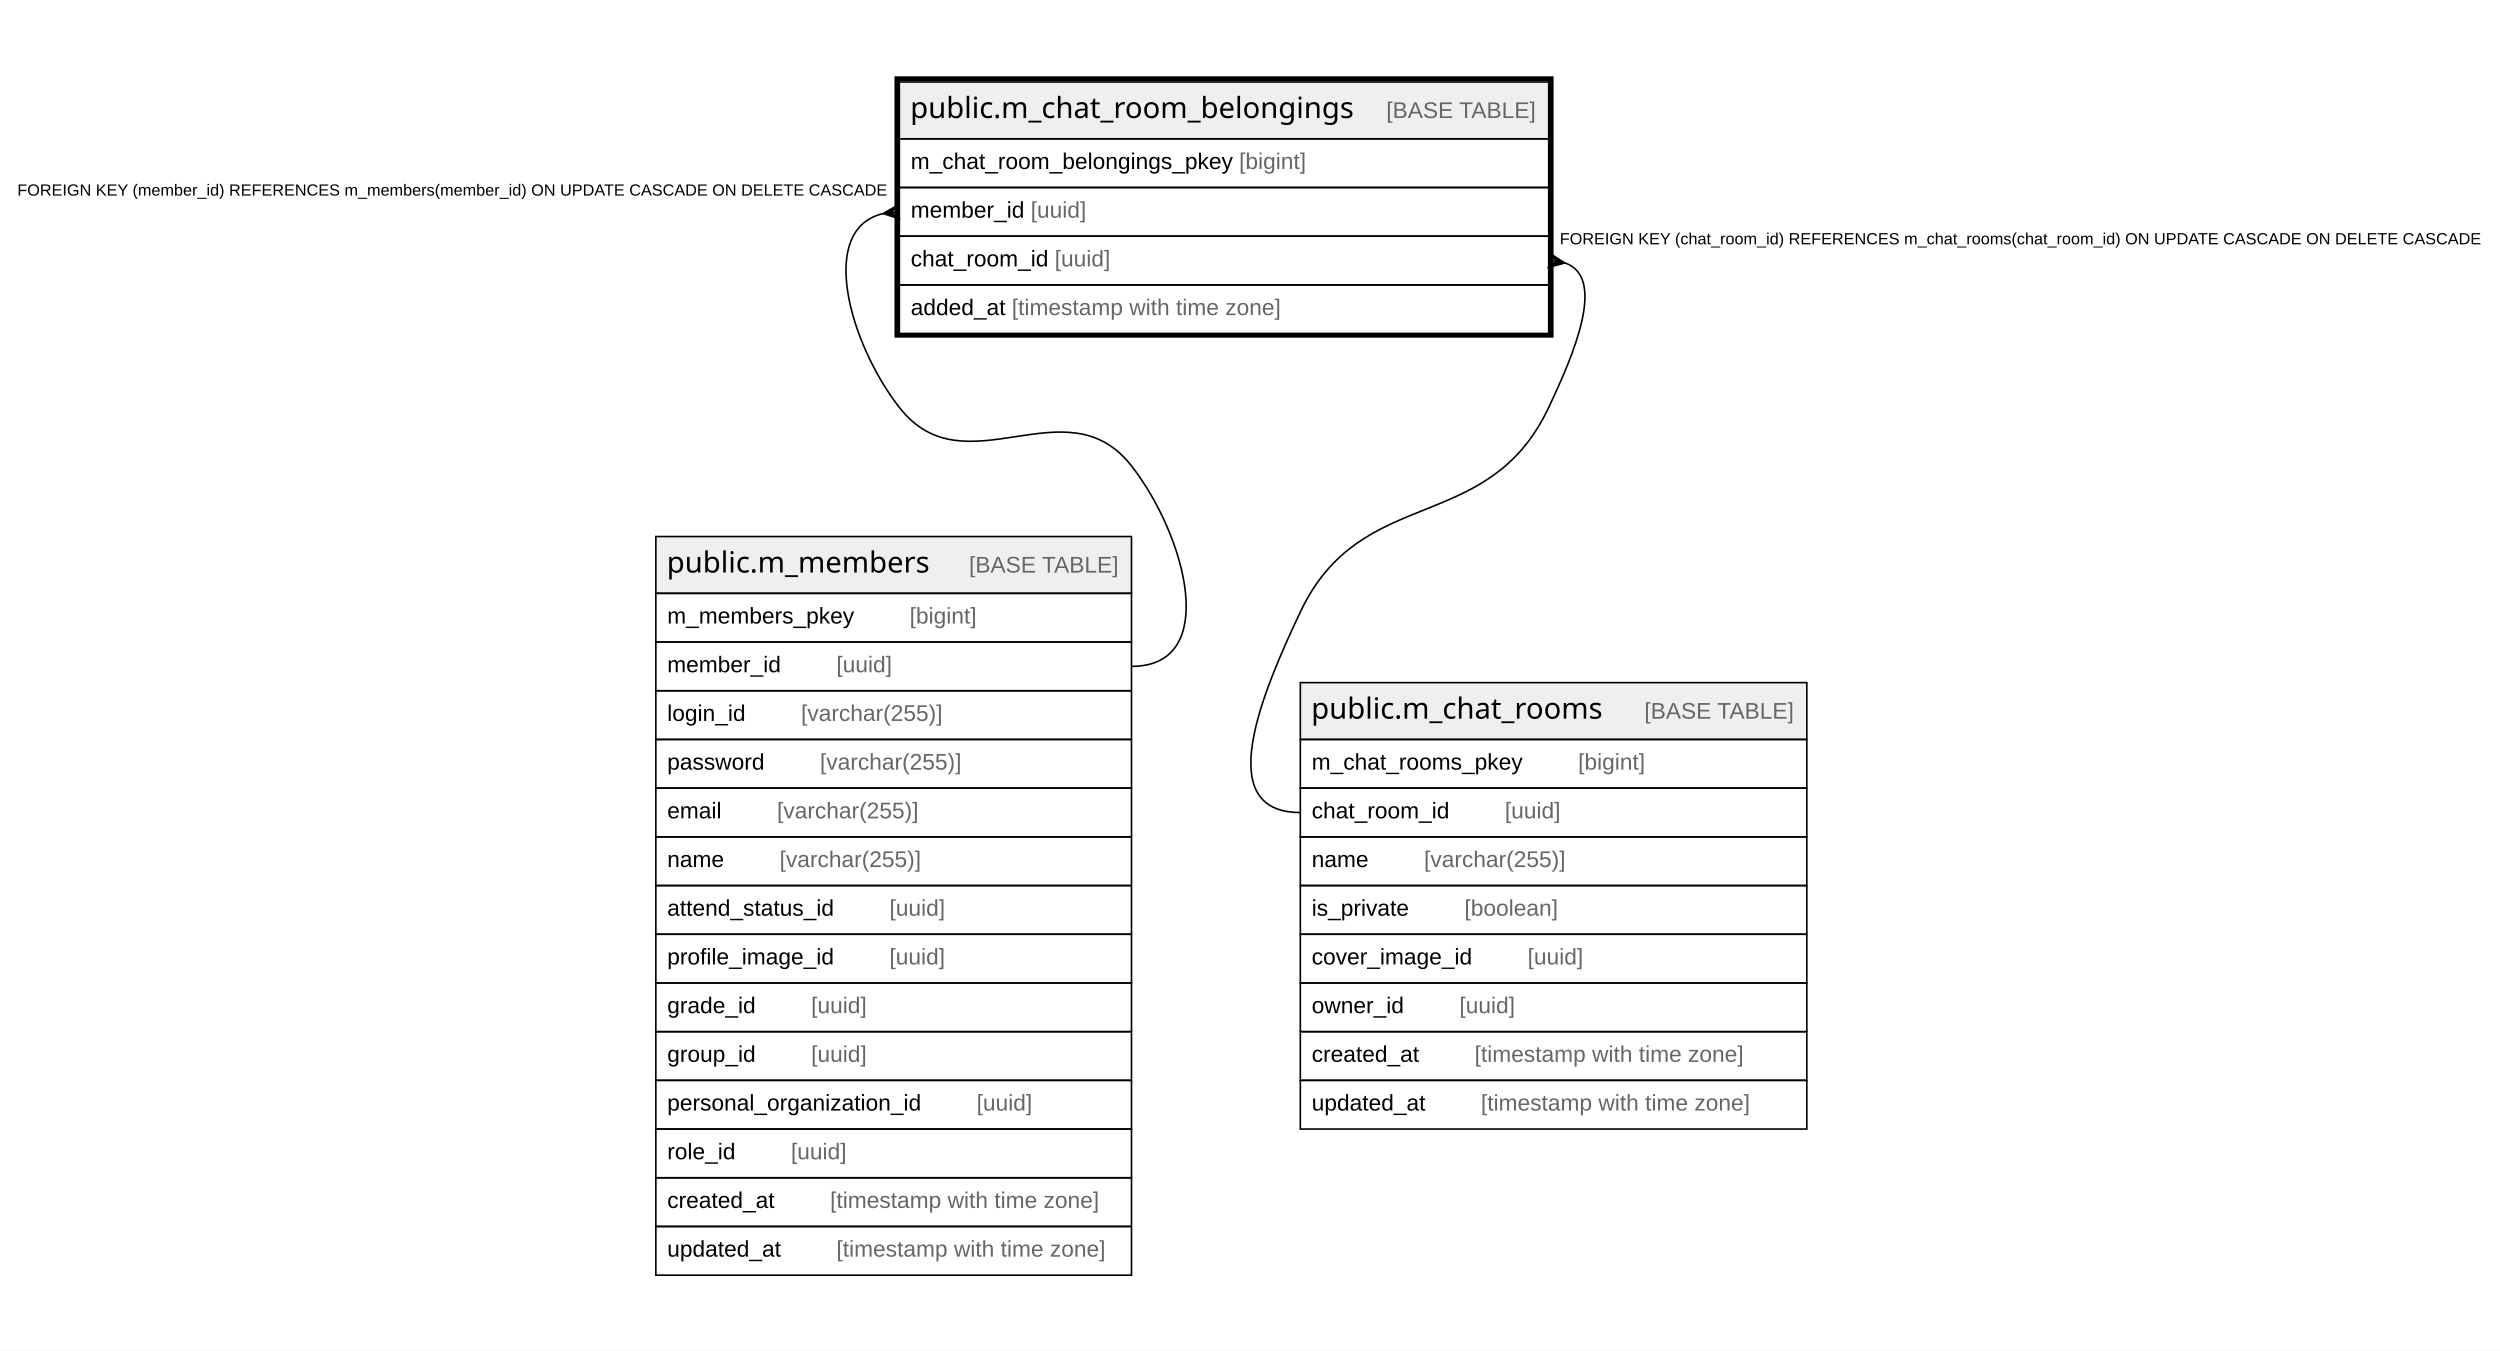
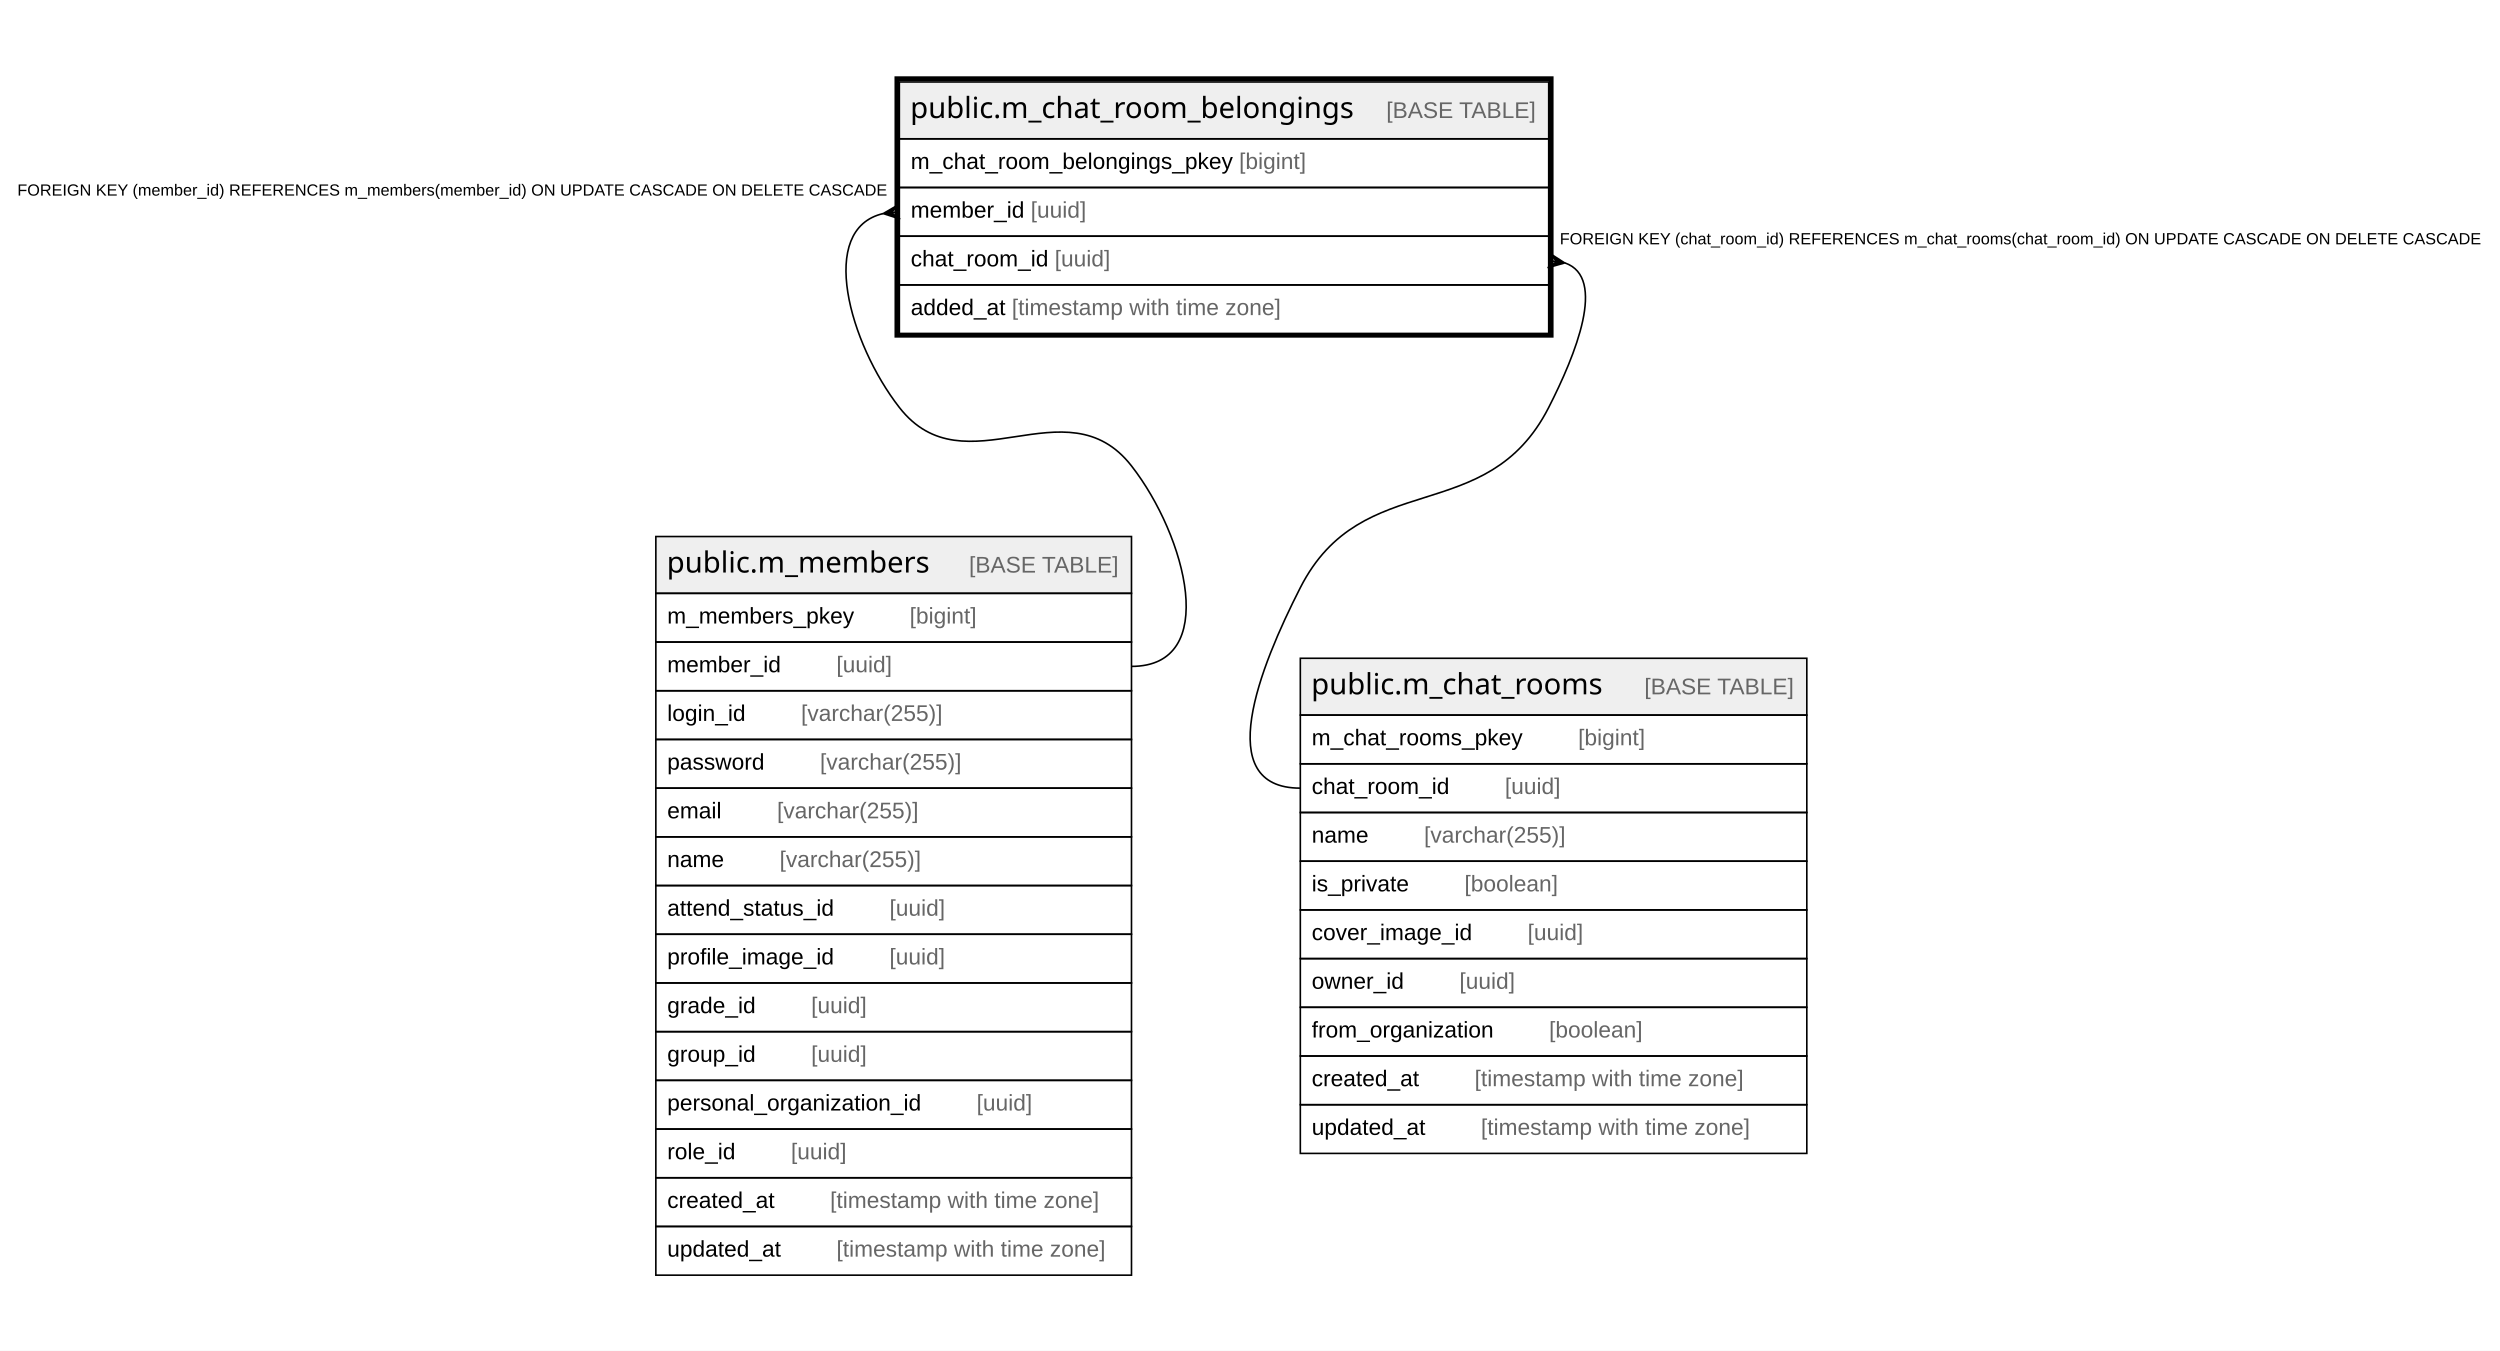
<svg xmlns="http://www.w3.org/2000/svg" width="1540pt" height="832pt" viewBox="0.00 0.00 1540.00 832.00">
  <g id="graph0" class="graph" transform="scale(1 1) rotate(0) translate(4 828)">
    <polygon fill="#ffffff" stroke="transparent" points="-4,4 -4,-828 1536,-828 1536,4 -4,4" />
    <g id="node1" class="node">
      <polygon fill="#efefef" stroke="transparent" points="550,-742.5 550,-777.5 950,-777.5 950,-742.5 550,-742.5" />
      <polygon fill="none" stroke="#000000" points="550,-742.5 550,-777.5 950,-777.5 950,-742.5 550,-742.5" />
      <text text-anchor="start" x="556.684" y="-755.3" font-family="Arial Bold" font-size="18.00" fill="#000000">public.m_chat_room_belongings</text>
      <text text-anchor="start" x="815.748" y="-755.3" font-family="Arial" font-size="14.00" fill="#000000">    </text>
      <text text-anchor="start" x="849.952" y="-755.3" font-family="Arial" font-size="14.00" fill="#666666">[BASE TABLE]</text>
      <polygon fill="none" stroke="#000000" points="550,-712.5 550,-742.5 950,-742.5 950,-712.5 550,-712.5" />
      <text text-anchor="start" x="557" y="-723.9" font-family="Arial" font-size="14.00" fill="#000000">m_chat_room_belongings_pkey </text>
      <text text-anchor="start" x="759.28" y="-723.9" font-family="Arial" font-size="14.00" fill="#666666">[bigint]</text>
      <polygon fill="none" stroke="#000000" points="550,-682.5 550,-712.5 950,-712.5 950,-682.5 550,-682.5" />
      <text text-anchor="start" x="557" y="-693.9" font-family="Arial" font-size="14.00" fill="#000000">member_id </text>
      <text text-anchor="start" x="630.892" y="-693.9" font-family="Arial" font-size="14.00" fill="#666666">[uuid]</text>
      <polygon fill="none" stroke="#000000" points="550,-652.5 550,-682.5 950,-682.5 950,-652.5 550,-652.5" />
      <text text-anchor="start" x="557" y="-663.9" font-family="Arial" font-size="14.00" fill="#000000">chat_room_id </text>
      <text text-anchor="start" x="645.687" y="-663.9" font-family="Arial" font-size="14.00" fill="#666666">[uuid]</text>
      <polygon fill="none" stroke="#000000" points="550,-622.5 550,-652.5 950,-652.5 950,-622.5 550,-622.5" />
      <text text-anchor="start" x="557" y="-633.9" font-family="Arial" font-size="14.00" fill="#000000">added_at </text>
      <text text-anchor="start" x="619.259" y="-633.9" font-family="Arial" font-size="14.00" fill="#666666">[timestamp with time zone]</text>
      <polygon fill="none" stroke="#000000" stroke-width="3" points="548.5,-621.5 548.5,-779.5 951.5,-779.5 951.5,-621.5 548.5,-621.5" />
    </g>
    <g id="node2" class="node">
      <polygon fill="#efefef" stroke="transparent" points="400,-462.5 400,-497.5 693,-497.5 693,-462.5 400,-462.5" />
      <polygon fill="none" stroke="#000000" points="400,-462.5 400,-497.5 693,-497.5 693,-462.5 400,-462.5" />
      <text text-anchor="start" x="406.715" y="-475.3" font-family="Arial Bold" font-size="18.00" fill="#000000">public.m_members</text>
      <text text-anchor="start" x="558.717" y="-475.3" font-family="Arial" font-size="14.00" fill="#000000">    </text>
      <text text-anchor="start" x="592.922" y="-475.3" font-family="Arial" font-size="14.00" fill="#666666">[BASE TABLE]</text>
      <polygon fill="none" stroke="#000000" points="400,-432.5 400,-462.5 693,-462.5 693,-432.5 400,-432.5" />
      <text text-anchor="start" x="407" y="-443.9" font-family="Arial" font-size="14.00" fill="#000000">m_members_pkey    </text>
      <text text-anchor="start" x="556.325" y="-443.9" font-family="Arial" font-size="14.00" fill="#666666">[bigint]</text>
      <polygon fill="none" stroke="#000000" points="400,-402.5 400,-432.5 693,-432.5 693,-402.5 400,-402.5" />
      <text text-anchor="start" x="407" y="-413.9" font-family="Arial" font-size="14.00" fill="#000000">member_id    </text>
      <text text-anchor="start" x="511.206" y="-413.9" font-family="Arial" font-size="14.00" fill="#666666">[uuid]</text>
      <polygon fill="none" stroke="#000000" points="400,-372.5 400,-402.5 693,-402.5 693,-372.5 400,-372.5" />
      <text text-anchor="start" x="407" y="-383.9" font-family="Arial" font-size="14.00" fill="#000000">login_id    </text>
      <text text-anchor="start" x="489.438" y="-383.9" font-family="Arial" font-size="14.00" fill="#666666">[varchar(255)]</text>
      <polygon fill="none" stroke="#000000" points="400,-342.5 400,-372.5 693,-372.5 693,-342.5 400,-342.5" />
      <text text-anchor="start" x="407" y="-353.9" font-family="Arial" font-size="14.00" fill="#000000">password    </text>
      <text text-anchor="start" x="501.102" y="-353.9" font-family="Arial" font-size="14.00" fill="#666666">[varchar(255)]</text>
      <polygon fill="none" stroke="#000000" points="400,-312.5 400,-342.5 693,-342.5 693,-312.5 400,-312.5" />
      <text text-anchor="start" x="407" y="-323.9" font-family="Arial" font-size="14.00" fill="#000000">email    </text>
      <text text-anchor="start" x="474.644" y="-323.9" font-family="Arial" font-size="14.00" fill="#666666">[varchar(255)]</text>
      <polygon fill="none" stroke="#000000" points="400,-282.5 400,-312.5 693,-312.5 693,-282.5 400,-282.5" />
      <text text-anchor="start" x="407" y="-293.9" font-family="Arial" font-size="14.00" fill="#000000">name    </text>
      <text text-anchor="start" x="476.213" y="-293.9" font-family="Arial" font-size="14.00" fill="#666666">[varchar(255)]</text>
      <polygon fill="none" stroke="#000000" points="400,-252.5 400,-282.5 693,-282.5 693,-252.5 400,-252.5" />
      <text text-anchor="start" x="407" y="-263.9" font-family="Arial" font-size="14.00" fill="#000000">attend_status_id    </text>
      <text text-anchor="start" x="543.917" y="-263.9" font-family="Arial" font-size="14.00" fill="#666666">[uuid]</text>
      <polygon fill="none" stroke="#000000" points="400,-222.5 400,-252.5 693,-252.5 693,-222.5 400,-222.5" />
      <text text-anchor="start" x="407" y="-233.9" font-family="Arial" font-size="14.00" fill="#000000">profile_image_id    </text>
      <text text-anchor="start" x="543.886" y="-233.9" font-family="Arial" font-size="14.00" fill="#666666">[uuid]</text>
      <polygon fill="none" stroke="#000000" points="400,-192.5 400,-222.5 693,-222.5 693,-192.5 400,-192.5" />
      <text text-anchor="start" x="407" y="-203.9" font-family="Arial" font-size="14.00" fill="#000000">grade_id    </text>
      <text text-anchor="start" x="495.668" y="-203.9" font-family="Arial" font-size="14.00" fill="#666666">[uuid]</text>
      <polygon fill="none" stroke="#000000" points="400,-162.5 400,-192.5 693,-192.5 693,-162.5 400,-162.5" />
      <text text-anchor="start" x="407" y="-173.9" font-family="Arial" font-size="14.00" fill="#000000">group_id    </text>
      <text text-anchor="start" x="495.668" y="-173.9" font-family="Arial" font-size="14.00" fill="#666666">[uuid]</text>
      <polygon fill="none" stroke="#000000" points="400,-132.5 400,-162.5 693,-162.5 693,-132.5 400,-132.5" />
      <text text-anchor="start" x="407" y="-143.9" font-family="Arial" font-size="14.00" fill="#000000">personal_organization_id    </text>
      <text text-anchor="start" x="597.582" y="-143.9" font-family="Arial" font-size="14.00" fill="#666666">[uuid]</text>
      <polygon fill="none" stroke="#000000" points="400,-102.5 400,-132.5 693,-132.5 693,-102.5 400,-102.5" />
      <text text-anchor="start" x="407" y="-113.9" font-family="Arial" font-size="14.00" fill="#000000">role_id    </text>
      <text text-anchor="start" x="483.209" y="-113.9" font-family="Arial" font-size="14.00" fill="#666666">[uuid]</text>
      <polygon fill="none" stroke="#000000" points="400,-72.5 400,-102.5 693,-102.5 693,-72.5 400,-72.5" />
      <text text-anchor="start" x="407" y="-83.9" font-family="Arial" font-size="14.00" fill="#000000">created_at    </text>
      <text text-anchor="start" x="507.342" y="-83.9" font-family="Arial" font-size="14.00" fill="#666666">[timestamp with time zone]</text>
      <polygon fill="none" stroke="#000000" points="400,-42.5 400,-72.5 693,-72.5 693,-42.5 400,-42.5" />
      <text text-anchor="start" x="407" y="-53.9" font-family="Arial" font-size="14.00" fill="#000000">updated_at    </text>
      <text text-anchor="start" x="511.247" y="-53.9" font-family="Arial" font-size="14.00" fill="#666666">[timestamp with time zone]</text>
    </g>
    <g id="edge1" class="edge">
      <path fill="none" stroke="#000000" d="M540.037,-696.439C499.323,-686.969 519.327,-616.352 550,-577 590.291,-525.309 652.709,-592.691 693,-541 726.744,-497.709 747.889,-417.5 693,-417.5" />
      <polygon fill="#000000" stroke="#000000" points="540.056,-696.441 549.524,-701.975 545.028,-696.971 550,-697.5 550,-697.5 550,-697.5 545.028,-696.971 550.476,-693.025 540.056,-696.441 540.056,-696.441" />
      <text text-anchor="start" x="6.67" y="-707.5" font-family="Arial" font-size="10.00" fill="#000000">FOREIGN KEY (member_id) REFERENCES m_members(member_id) ON UPDATE CASCADE ON DELETE CASCADE</text>
    </g>
    <g id="node3" class="node">
-       <polygon fill="#efefef" stroke="transparent" points="797,-372.5 797,-407.5 1109,-407.5 1109,-372.5 797,-372.5" />
-       <polygon fill="none" stroke="#000000" points="797,-372.5 797,-407.5 1109,-407.5 1109,-372.5 797,-372.5" />
-       <text text-anchor="start" x="803.703" y="-385.3" font-family="Arial Bold" font-size="18.00" fill="#000000">public.m_chat_rooms</text>
-       <text text-anchor="start" x="974.729" y="-385.3" font-family="Arial" font-size="14.00" fill="#000000">    </text>
-       <text text-anchor="start" x="1008.933" y="-385.3" font-family="Arial" font-size="14.00" fill="#666666">[BASE TABLE]</text>
-       <polygon fill="none" stroke="#000000" points="797,-342.5 797,-372.5 1109,-372.5 1109,-342.5 797,-342.5" />
-       <text text-anchor="start" x="804" y="-353.9" font-family="Arial" font-size="14.00" fill="#000000">m_chat_rooms_pkey    </text>
-       <text text-anchor="start" x="968.121" y="-353.9" font-family="Arial" font-size="14.00" fill="#666666">[bigint]</text>
-       <polygon fill="none" stroke="#000000" points="797,-312.5 797,-342.5 1109,-342.5 1109,-312.5 797,-312.5" />
-       <text text-anchor="start" x="804" y="-323.9" font-family="Arial" font-size="14.00" fill="#000000">chat_room_id    </text>
-       <text text-anchor="start" x="923.001" y="-323.9" font-family="Arial" font-size="14.00" fill="#666666">[uuid]</text>
-       <polygon fill="none" stroke="#000000" points="797,-282.5 797,-312.5 1109,-312.5 1109,-282.5 797,-282.5" />
-       <text text-anchor="start" x="804" y="-293.9" font-family="Arial" font-size="14.00" fill="#000000">name    </text>
-       <text text-anchor="start" x="873.213" y="-293.9" font-family="Arial" font-size="14.00" fill="#666666">[varchar(255)]</text>
-       <polygon fill="none" stroke="#000000" points="797,-252.5 797,-282.5 1109,-282.5 1109,-252.5 797,-252.5" />
-       <text text-anchor="start" x="804" y="-263.9" font-family="Arial" font-size="14.00" fill="#000000">is_private    </text>
-       <text text-anchor="start" x="898.1" y="-263.9" font-family="Arial" font-size="14.00" fill="#666666">[boolean]</text>
-       <polygon fill="none" stroke="#000000" points="797,-222.5 797,-252.5 1109,-252.5 1109,-222.5 797,-222.5" />
-       <text text-anchor="start" x="804" y="-233.9" font-family="Arial" font-size="14.00" fill="#000000">cover_image_id    </text>
-       <text text-anchor="start" x="937" y="-233.9" font-family="Arial" font-size="14.00" fill="#666666">[uuid]</text>
-       <polygon fill="none" stroke="#000000" points="797,-192.5 797,-222.5 1109,-222.5 1109,-192.5 797,-192.5" />
-       <text text-anchor="start" x="804" y="-203.9" font-family="Arial" font-size="14.00" fill="#000000">owner_id    </text>
-       <text text-anchor="start" x="894.992" y="-203.9" font-family="Arial" font-size="14.00" fill="#666666">[uuid]</text>
-       <polygon fill="none" stroke="#000000" points="797,-162.5 797,-192.5 1109,-192.5 1109,-162.5 797,-162.5" />
-       <text text-anchor="start" x="804" y="-173.9" font-family="Arial" font-size="14.00" fill="#000000">created_at    </text>
-       <text text-anchor="start" x="904.342" y="-173.9" font-family="Arial" font-size="14.00" fill="#666666">[timestamp with time zone]</text>
-       <polygon fill="none" stroke="#000000" points="797,-132.5 797,-162.5 1109,-162.5 1109,-132.5 797,-132.5" />
-       <text text-anchor="start" x="804" y="-143.9" font-family="Arial" font-size="14.00" fill="#000000">updated_at    </text>
-       <text text-anchor="start" x="908.247" y="-143.9" font-family="Arial" font-size="14.00" fill="#666666">[timestamp with time zone]</text>
+       <polygon fill="#efefef" stroke="transparent" points="797,-387.5 797,-422.5 1109,-422.5 1109,-387.5 797,-387.5" />
+       <polygon fill="none" stroke="#000000" points="797,-387.5 797,-422.5 1109,-422.5 1109,-387.5 797,-387.5" />
+       <text text-anchor="start" x="803.703" y="-400.3" font-family="Arial Bold" font-size="18.00" fill="#000000">public.m_chat_rooms</text>
+       <text text-anchor="start" x="974.729" y="-400.3" font-family="Arial" font-size="14.00" fill="#000000">    </text>
+       <text text-anchor="start" x="1008.933" y="-400.3" font-family="Arial" font-size="14.00" fill="#666666">[BASE TABLE]</text>
+       <polygon fill="none" stroke="#000000" points="797,-357.5 797,-387.5 1109,-387.5 1109,-357.5 797,-357.5" />
+       <text text-anchor="start" x="804" y="-368.9" font-family="Arial" font-size="14.00" fill="#000000">m_chat_rooms_pkey    </text>
+       <text text-anchor="start" x="968.121" y="-368.9" font-family="Arial" font-size="14.00" fill="#666666">[bigint]</text>
+       <polygon fill="none" stroke="#000000" points="797,-327.5 797,-357.5 1109,-357.5 1109,-327.5 797,-327.5" />
+       <text text-anchor="start" x="804" y="-338.9" font-family="Arial" font-size="14.00" fill="#000000">chat_room_id    </text>
+       <text text-anchor="start" x="923.001" y="-338.9" font-family="Arial" font-size="14.00" fill="#666666">[uuid]</text>
+       <polygon fill="none" stroke="#000000" points="797,-297.5 797,-327.5 1109,-327.5 1109,-297.5 797,-297.5" />
+       <text text-anchor="start" x="804" y="-308.9" font-family="Arial" font-size="14.00" fill="#000000">name    </text>
+       <text text-anchor="start" x="873.213" y="-308.9" font-family="Arial" font-size="14.00" fill="#666666">[varchar(255)]</text>
+       <polygon fill="none" stroke="#000000" points="797,-267.5 797,-297.5 1109,-297.5 1109,-267.5 797,-267.5" />
+       <text text-anchor="start" x="804" y="-278.9" font-family="Arial" font-size="14.00" fill="#000000">is_private    </text>
+       <text text-anchor="start" x="898.1" y="-278.9" font-family="Arial" font-size="14.00" fill="#666666">[boolean]</text>
+       <polygon fill="none" stroke="#000000" points="797,-237.5 797,-267.5 1109,-267.5 1109,-237.5 797,-237.5" />
+       <text text-anchor="start" x="804" y="-248.9" font-family="Arial" font-size="14.00" fill="#000000">cover_image_id    </text>
+       <text text-anchor="start" x="937" y="-248.9" font-family="Arial" font-size="14.00" fill="#666666">[uuid]</text>
+       <polygon fill="none" stroke="#000000" points="797,-207.5 797,-237.5 1109,-237.5 1109,-207.5 797,-207.5" />
+       <text text-anchor="start" x="804" y="-218.9" font-family="Arial" font-size="14.00" fill="#000000">owner_id    </text>
+       <text text-anchor="start" x="894.992" y="-218.9" font-family="Arial" font-size="14.00" fill="#666666">[uuid]</text>
+       <polygon fill="none" stroke="#000000" points="797,-177.5 797,-207.5 1109,-207.5 1109,-177.5 797,-177.5" />
+       <text text-anchor="start" x="804" y="-188.9" font-family="Arial" font-size="14.00" fill="#000000">from_organization    </text>
+       <text text-anchor="start" x="950.224" y="-188.9" font-family="Arial" font-size="14.00" fill="#666666">[boolean]</text>
+       <polygon fill="none" stroke="#000000" points="797,-147.5 797,-177.5 1109,-177.5 1109,-147.5 797,-147.5" />
+       <text text-anchor="start" x="804" y="-158.9" font-family="Arial" font-size="14.00" fill="#000000">created_at    </text>
+       <text text-anchor="start" x="904.342" y="-158.9" font-family="Arial" font-size="14.00" fill="#666666">[timestamp with time zone]</text>
+       <polygon fill="none" stroke="#000000" points="797,-117.5 797,-147.5 1109,-147.5 1109,-117.5 797,-117.5" />
+       <text text-anchor="start" x="804" y="-128.9" font-family="Arial" font-size="14.00" fill="#000000">updated_at    </text>
+       <text text-anchor="start" x="908.247" y="-128.9" font-family="Arial" font-size="14.00" fill="#666666">[timestamp with time zone]</text>
    </g>
    <g id="edge2" class="edge">
-       <path fill="none" stroke="#000000" d="M960.038,-666.018C985.775,-657.098 965.49,-609.823 950,-577 912.404,-497.335 834.596,-530.665 797,-451 773.574,-401.361 742.111,-327.5 797,-327.5" />
-       <polygon fill="#000000" stroke="#000000" points="959.893,-666.04 949.343,-663.048 954.946,-666.77 950,-667.5 950,-667.5 950,-667.5 954.946,-666.77 950.657,-671.952 959.893,-666.04 959.893,-666.04" />
+       <path fill="none" stroke="#000000" d="M960.066,-666.004C985.97,-657.002 966.488,-609.333 950,-577 911.834,-502.159 835.166,-540.841 797,-466 772.064,-417.102 742.111,-342.5 797,-342.5" />
+       <polygon fill="#000000" stroke="#000000" points="959.891,-666.03 949.339,-663.049 954.946,-666.765 950,-667.5 950,-667.5 950,-667.5 954.946,-666.765 950.661,-671.951 959.891,-666.03 959.891,-666.03" />
      <text text-anchor="start" x="956.818" y="-677.5" font-family="Arial" font-size="10.00" fill="#000000">FOREIGN KEY (chat_room_id) REFERENCES m_chat_rooms(chat_room_id) ON UPDATE CASCADE ON DELETE CASCADE</text>
    </g>
  </g>
</svg>
